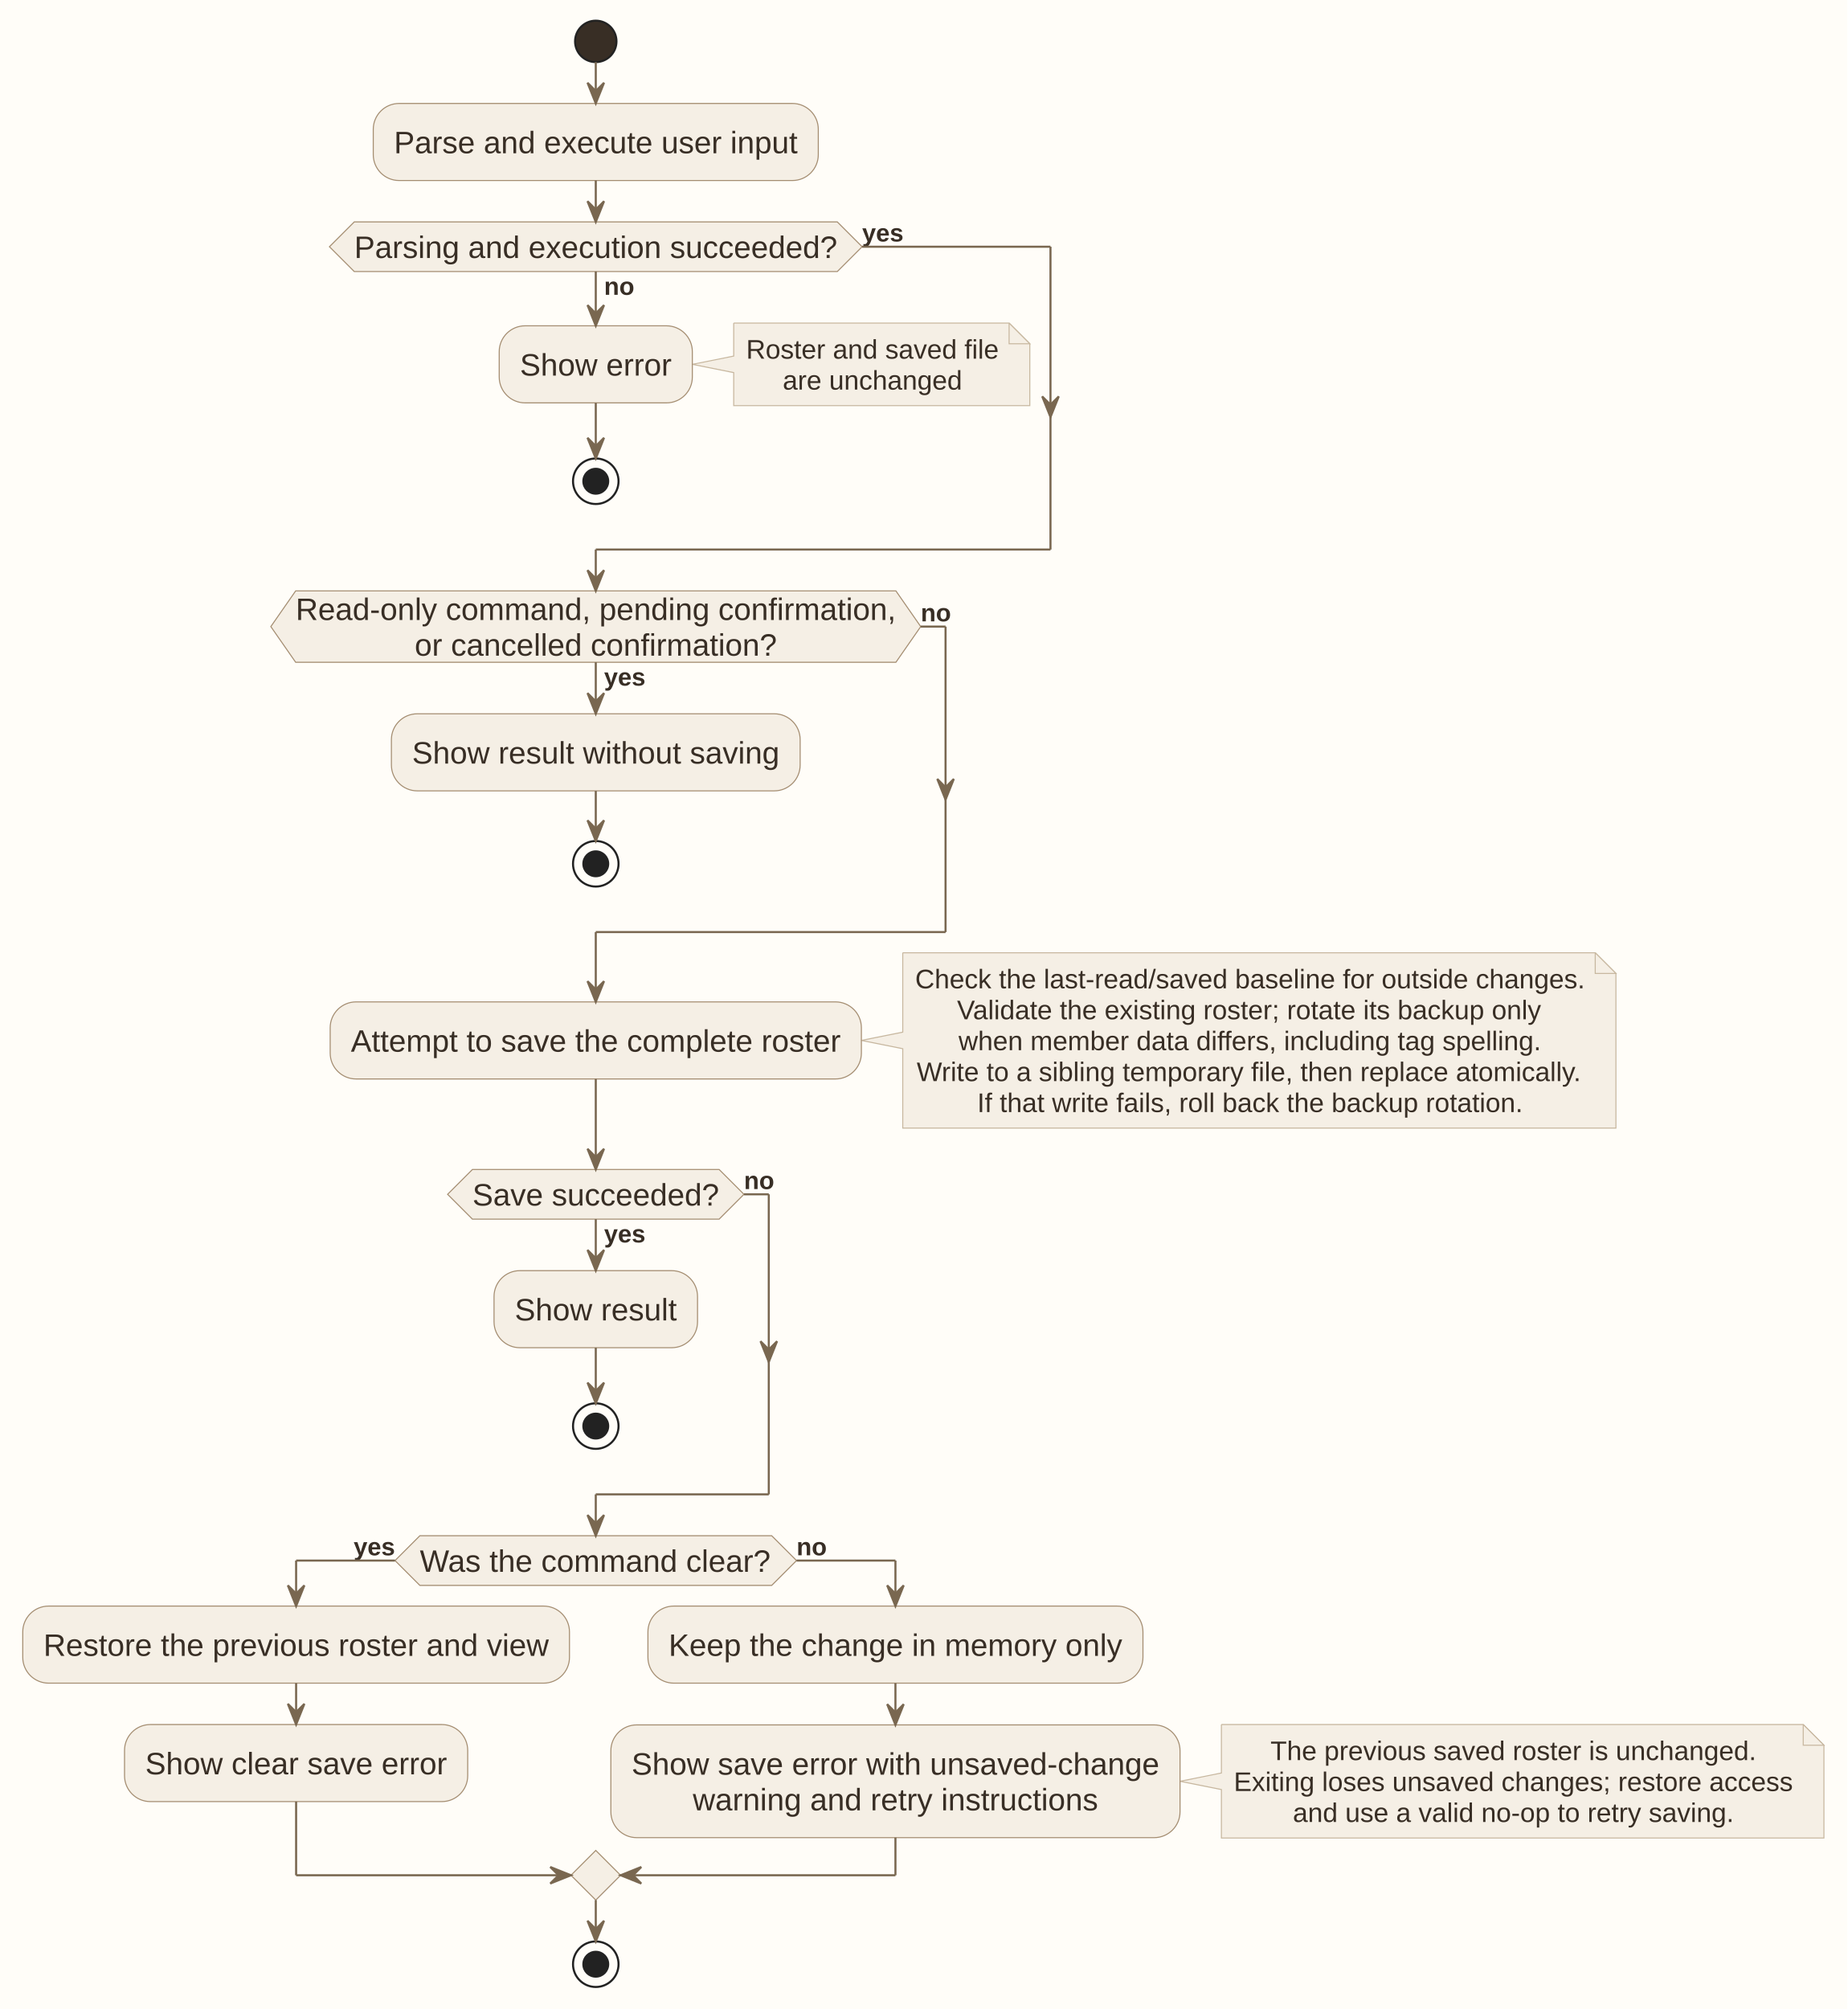
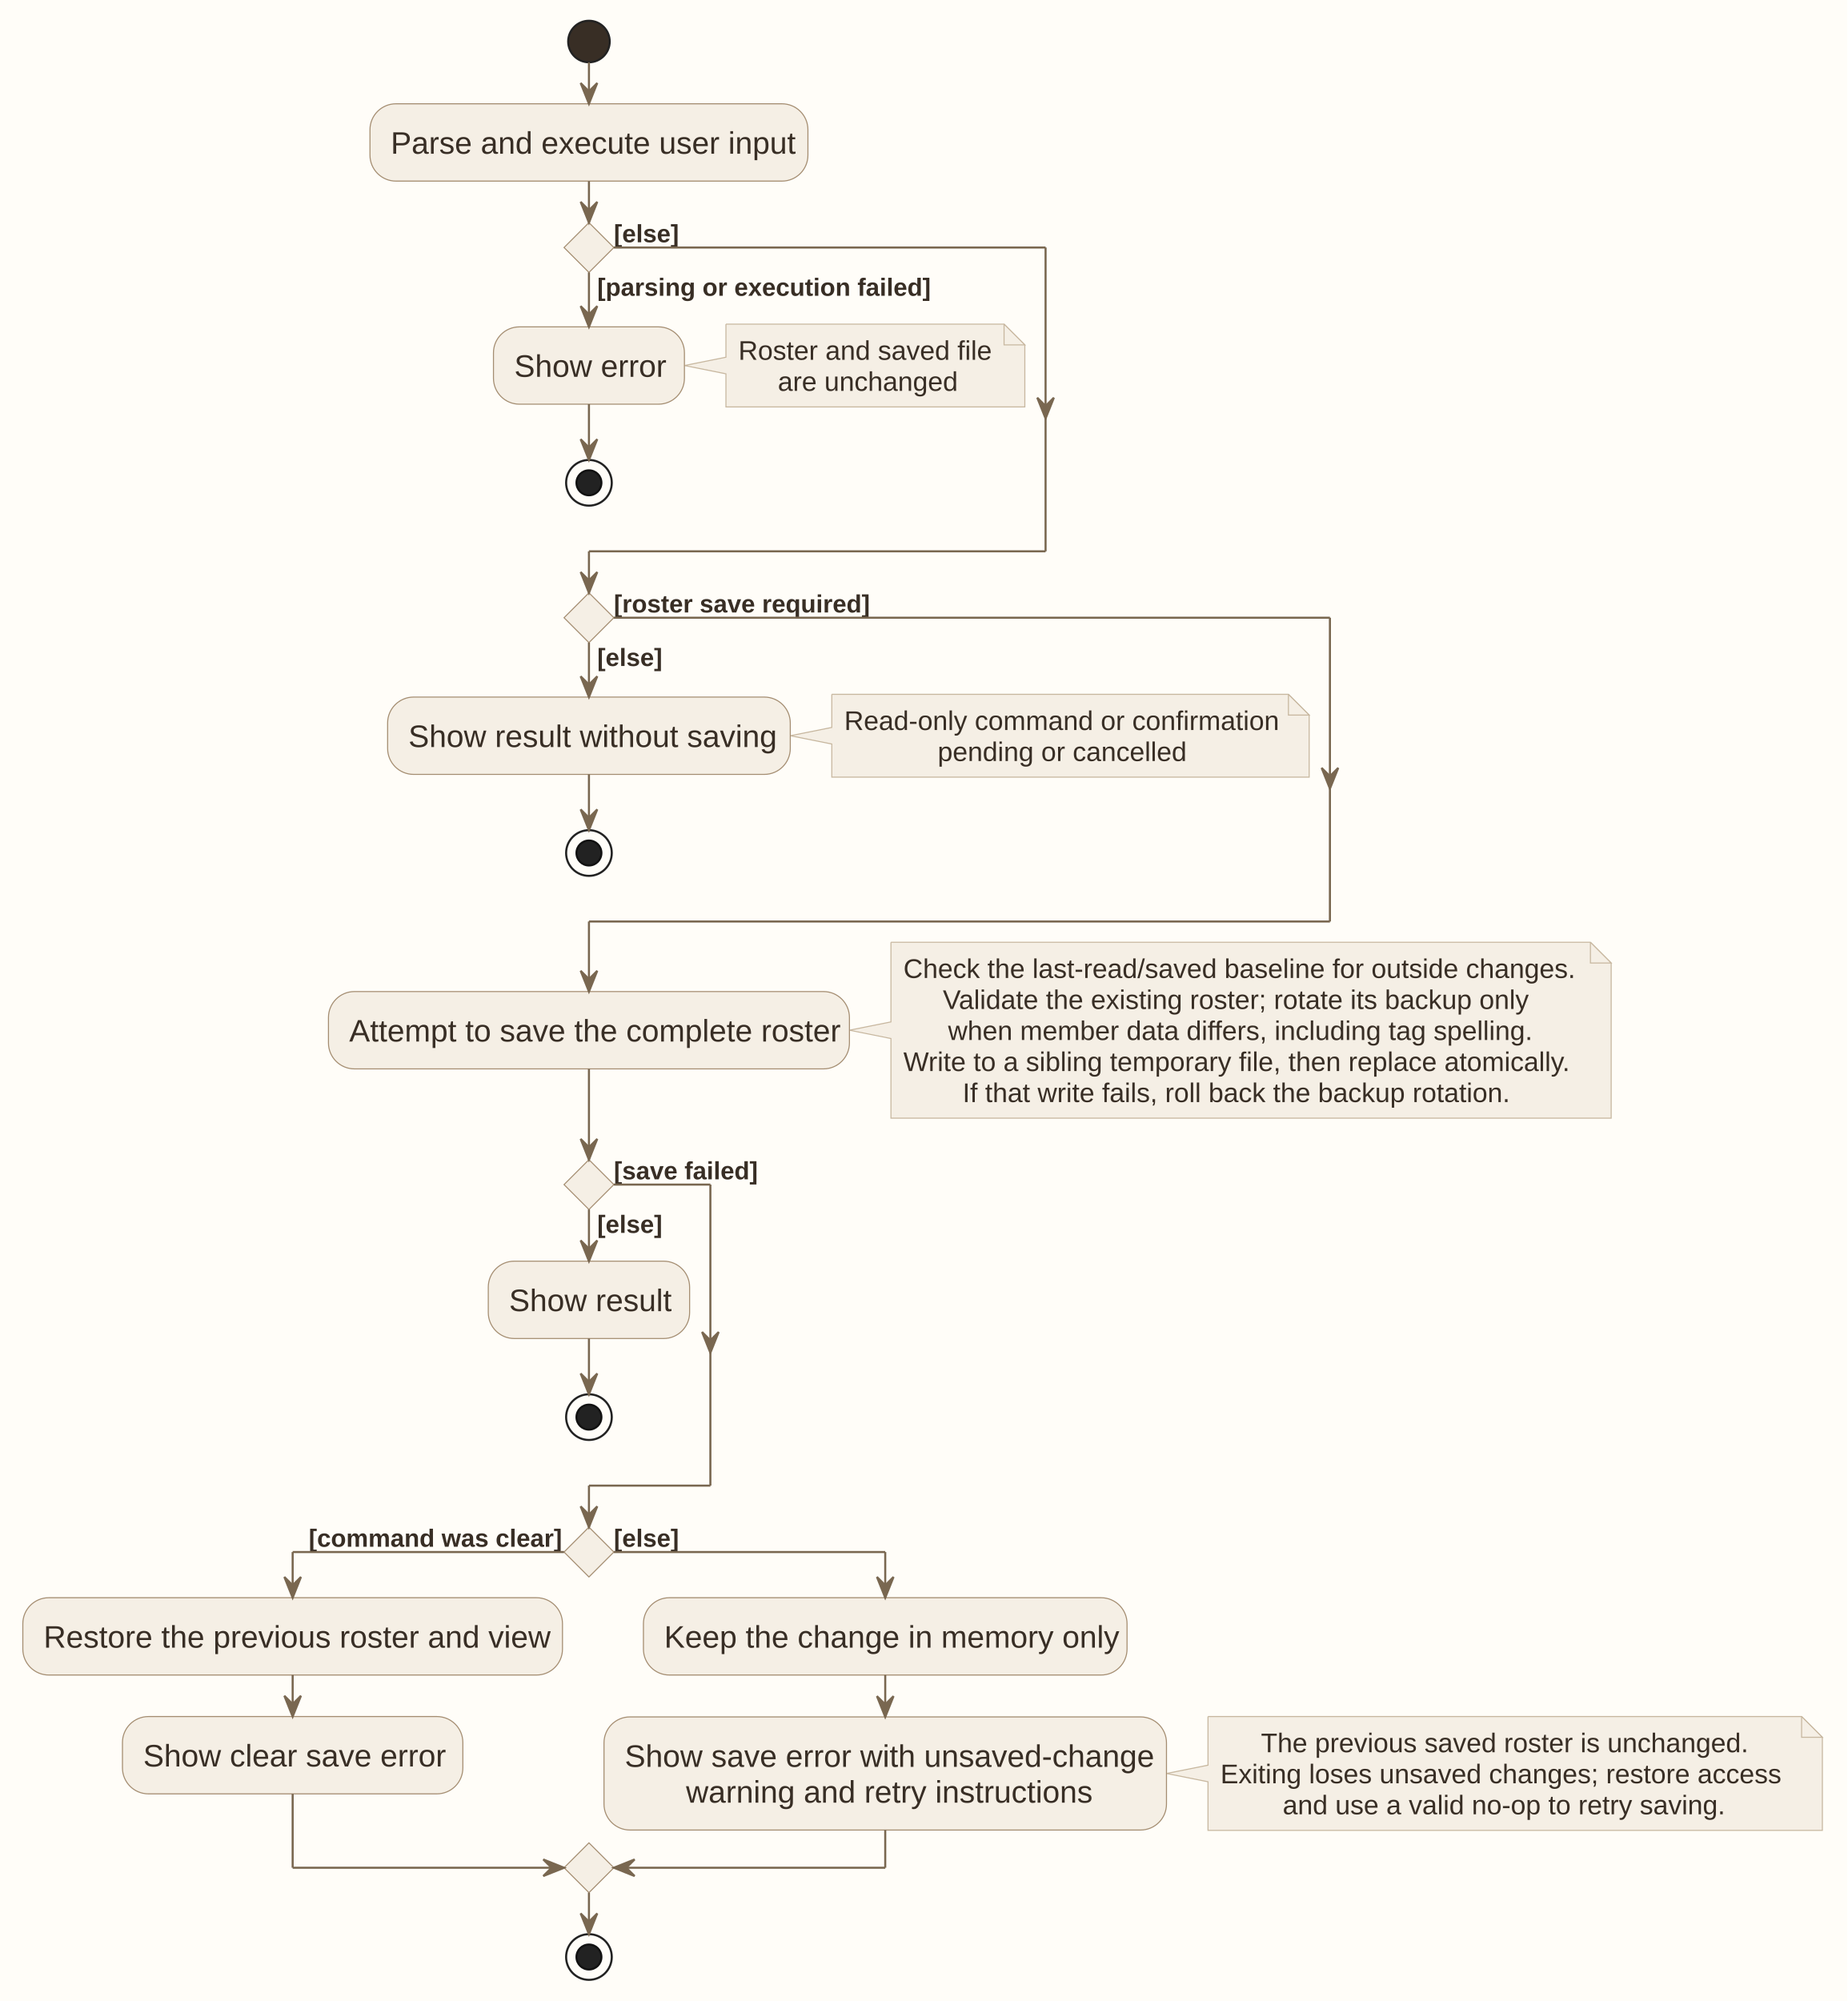
- <svg xmlns="http://www.w3.org/2000/svg" contentStyleType="text/css" data-diagram-type="ACTIVITY" height="971px" preserveAspectRatio="none" style="width:893px;height:971px;background:#FFFDF8;" version="1.1" viewBox="0 0 893 971" width="893px" zoomAndPan="magnify">
+ <svg xmlns="http://www.w3.org/2000/svg" contentStyleType="text/css" height="964px" preserveAspectRatio="none" style="width:890px;height:964px;background:#FFFDF8;" version="1.1" viewBox="0 0 890 964" width="890px" zoomAndPan="magnify">
  <defs />
  <g>
-     <rect fill="#FFFDF8" height="971" style="stroke:none;stroke-width:1;" width="893" x="0" y="0" />
-     <ellipse cx="287.998" cy="20" fill="#382E25" rx="10" ry="10" style="stroke:#222222;stroke-width:1;" />
-     <rect fill="#F5EFE5" height="37.248" rx="12.5" ry="12.5" style="stroke:#A48D71;stroke-width:0.5;" width="215.125" x="180.436" y="50" />
-     <text fill="#382E25" font-family="Arial" font-size="15" lengthAdjust="spacing" textLength="195.125" x="190.436" y="74.07">Parse and execute user input</text>
-     <path d="M354.678,156.148 L354.678,172.097 L334.678,176.097 L354.678,180.097 L354.678,196.045 A0,0 0 0 0 354.678,196.045 L497.8,196.045 A0,0 0 0 0 497.8,196.045 L497.8,166.148 L487.8,156.148 L354.678,156.148 A0,0 0 0 0 354.678,156.148" fill="#F5EFE5" style="stroke:#C7B79F;stroke-width:0.5;" />
-     <path d="M487.8,156.148 L487.8,166.148 L497.8,166.148 L487.8,156.148" fill="#F5EFE5" style="stroke:#C7B79F;stroke-width:0.5;" />
-     <text fill="#382E25" font-family="Arial" font-size="13" lengthAdjust="spacing" textLength="122.123" x="360.678" y="173.342">Roster and saved file</text>
-     <text fill="#382E25" font-family="Arial" font-size="13" lengthAdjust="spacing" textLength="86.741" x="378.369" y="188.291">are unchanged</text>
-     <rect fill="#F5EFE5" height="37.248" rx="12.5" ry="12.5" style="stroke:#A48D71;stroke-width:0.5;" width="93.359" x="241.319" y="157.472" />
-     <text fill="#382E25" font-family="Arial" font-size="15" lengthAdjust="spacing" textLength="73.359" x="251.319" y="181.542">Show error</text>
-     <ellipse cx="287.998" cy="232.597" fill="none" rx="11" ry="11" style="stroke:#222222;stroke-width:1;" />
-     <ellipse cx="287.998" cy="232.597" fill="#222222" rx="6" ry="6" style="stroke:#222222;stroke-width:1;" />
-     <polygon fill="#F5EFE5" points="171.25,107.249,404.746,107.249,416.746,119.249,404.746,131.249,171.25,131.249,159.25,119.249,171.25,107.249" style="stroke:#A48D71;stroke-width:0.5;" />
-     <text fill="#382E25" font-family="Arial" font-size="12" font-weight="bold" lengthAdjust="spacing" textLength="14.66" x="291.998" y="142.504">no</text>
-     <text fill="#382E25" font-family="Arial" font-size="15" lengthAdjust="spacing" textLength="233.496" x="171.25" y="124.694">Parsing and execution succeeded?</text>
-     <text fill="#382E25" font-family="Arial" font-size="12" font-weight="bold" lengthAdjust="spacing" textLength="20.021" x="416.746" y="116.706">yes</text>
-     <rect fill="#F5EFE5" height="37.248" rx="12.5" ry="12.5" style="stroke:#A48D71;stroke-width:0.5;" width="197.59" x="189.203" y="344.993" />
-     <text fill="#382E25" font-family="Arial" font-size="15" lengthAdjust="spacing" textLength="177.59" x="199.203" y="369.063">Show result without saving</text>
-     <ellipse cx="287.998" cy="417.493" fill="none" rx="11" ry="11" style="stroke:#222222;stroke-width:1;" />
-     <ellipse cx="287.998" cy="417.493" fill="#222222" rx="6" ry="6" style="stroke:#222222;stroke-width:1;" />
-     <polygon fill="#F5EFE5" points="142.92,285.597,433.076,285.597,445.076,302.845,433.076,320.094,142.92,320.094,130.92,302.845,142.92,285.597" style="stroke:#A48D71;stroke-width:0.5;" />
-     <text fill="#382E25" font-family="Arial" font-size="12" font-weight="bold" lengthAdjust="spacing" textLength="20.021" x="291.998" y="331.35">yes</text>
-     <text fill="#382E25" font-family="Arial" font-size="15" lengthAdjust="spacing" textLength="290.156" x="142.92" y="299.666">Read-only command, pending confirmation,</text>
-     <text fill="#382E25" font-family="Arial" font-size="15" lengthAdjust="spacing" textLength="175.093" x="200.452" y="316.915">or cancelled confirmation?</text>
-     <text fill="#382E25" font-family="Arial" font-size="12" font-weight="bold" lengthAdjust="spacing" textLength="14.66" x="445.076" y="300.302">no</text>
-     <path d="M436.387,460.493 L436.387,498.865 L416.387,502.865 L436.387,506.865 L436.387,545.237 A0,0 0 0 0 436.387,545.237 L781.136,545.237 A0,0 0 0 0 781.136,545.237 L781.136,470.493 L771.136,460.493 L436.387,460.493 A0,0 0 0 0 436.387,460.493" fill="#F5EFE5" style="stroke:#C7B79F;stroke-width:0.5;" />
-     <path d="M771.136,460.493 L771.136,470.493 L781.136,470.493 L771.136,460.493" fill="#F5EFE5" style="stroke:#C7B79F;stroke-width:0.5;" />
-     <text fill="#382E25" font-family="Arial" font-size="13" lengthAdjust="spacing" textLength="323.75" x="442.387" y="477.687">Check the last-read/saved baseline for outside changes.</text>
-     <text fill="#382E25" font-family="Arial" font-size="13" lengthAdjust="spacing" textLength="283.264" x="462.63" y="492.636">Validate the existing roster; rotate its backup only</text>
-     <text fill="#382E25" font-family="Arial" font-size="13" lengthAdjust="spacing" textLength="281.823" x="463.35" y="507.584">when member data differs, including tag spelling.</text>
-     <text fill="#382E25" font-family="Arial" font-size="13" lengthAdjust="spacing" textLength="322.245" x="443.139" y="522.533">Write to a sibling temporary file, then replace atomically.</text>
-     <text fill="#382E25" font-family="Arial" font-size="13" lengthAdjust="spacing" textLength="263.739" x="472.392" y="537.482">If that write fails, roll back the backup rotation.</text>
-     <rect fill="#F5EFE5" height="37.248" rx="12.5" ry="12.5" style="stroke:#A48D71;stroke-width:0.5;" width="256.777" x="159.61" y="484.241" />
-     <text fill="#382E25" font-family="Arial" font-size="15" lengthAdjust="spacing" textLength="236.777" x="169.61" y="508.31">Attempt to save the complete roster</text>
-     <rect fill="#F5EFE5" height="37.248" rx="12.5" ry="12.5" style="stroke:#A48D71;stroke-width:0.5;" width="98.369" x="238.814" y="614.136" />
-     <text fill="#382E25" font-family="Arial" font-size="15" lengthAdjust="spacing" textLength="78.369" x="248.814" y="638.206">Show result</text>
-     <ellipse cx="287.998" cy="689.26" fill="none" rx="11" ry="11" style="stroke:#222222;stroke-width:1;" />
-     <ellipse cx="287.998" cy="689.26" fill="#222222" rx="6" ry="6" style="stroke:#222222;stroke-width:1;" />
-     <polygon fill="#F5EFE5" points="228.372,565.237,347.625,565.237,359.625,577.237,347.625,589.237,228.372,589.237,216.372,577.237,228.372,565.237" style="stroke:#A48D71;stroke-width:0.5;" />
-     <text fill="#382E25" font-family="Arial" font-size="12" font-weight="bold" lengthAdjust="spacing" textLength="20.021" x="291.998" y="600.493">yes</text>
-     <text fill="#382E25" font-family="Arial" font-size="15" lengthAdjust="spacing" textLength="119.253" x="228.372" y="582.682">Save succeeded?</text>
-     <text fill="#382E25" font-family="Arial" font-size="12" font-weight="bold" lengthAdjust="spacing" textLength="14.66" x="359.625" y="574.694">no</text>
-     <polygon fill="#F5EFE5" points="202.964,742.26,373.033,742.26,385.033,754.26,373.033,766.26,202.964,766.26,190.964,754.26,202.964,742.26" style="stroke:#A48D71;stroke-width:0.5;" />
-     <text fill="#382E25" font-family="Arial" font-size="15" lengthAdjust="spacing" textLength="170.068" x="202.964" y="759.706">Was the command clear?</text>
-     <text fill="#382E25" font-family="Arial" font-size="12" font-weight="bold" lengthAdjust="spacing" textLength="20.021" x="170.943" y="751.717">yes</text>
-     <text fill="#382E25" font-family="Arial" font-size="12" font-weight="bold" lengthAdjust="spacing" textLength="14.66" x="385.033" y="751.717">no</text>
-     <rect fill="#F5EFE5" height="37.248" rx="12.5" ry="12.5" style="stroke:#A48D71;stroke-width:0.5;" width="264.285" x="11" y="776.26" />
-     <text fill="#382E25" font-family="Arial" font-size="15" lengthAdjust="spacing" textLength="244.285" x="21" y="800.33">Restore the previous roster and view</text>
-     <rect fill="#F5EFE5" height="37.248" rx="12.5" ry="12.5" style="stroke:#A48D71;stroke-width:0.5;" width="165.891" x="60.197" y="833.509" />
-     <text fill="#382E25" font-family="Arial" font-size="15" lengthAdjust="spacing" textLength="145.891" x="70.197" y="857.579">Show clear save error</text>
-     <rect fill="#F5EFE5" height="37.248" rx="12.5" ry="12.5" style="stroke:#A48D71;stroke-width:0.5;" width="239.294" x="313.207" y="776.26" />
-     <text fill="#382E25" font-family="Arial" font-size="15" lengthAdjust="spacing" textLength="219.294" x="323.207" y="800.33">Keep the change in memory only</text>
-     <path d="M590.424,833.509 L590.424,856.932 L570.424,860.932 L590.424,864.932 L590.424,888.355 A0,0 0 0 0 590.424,888.355 L881.682,888.355 A0,0 0 0 0 881.682,888.355 L881.682,843.509 L871.682,833.509 L590.424,833.509 A0,0 0 0 0 590.424,833.509" fill="#F5EFE5" style="stroke:#C7B79F;stroke-width:0.5;" />
-     <path d="M871.682,833.509 L871.682,843.509 L881.682,843.509 L871.682,833.509" fill="#F5EFE5" style="stroke:#C7B79F;stroke-width:0.5;" />
-     <text fill="#382E25" font-family="Arial" font-size="13" lengthAdjust="spacing" textLength="234.857" x="614.124" y="850.703">The previous saved roster is unchanged.</text>
-     <text fill="#382E25" font-family="Arial" font-size="13" lengthAdjust="spacing" textLength="270.258" x="596.424" y="865.652">Exiting loses unsaved changes; restore access</text>
-     <text fill="#382E25" font-family="Arial" font-size="13" lengthAdjust="spacing" textLength="213.18" x="624.963" y="880.6">and use a valid no-op to retry saving.</text>
-     <rect fill="#F5EFE5" height="54.497" rx="12.5" ry="12.5" style="stroke:#A48D71;stroke-width:0.5;" width="275.139" x="295.285" y="833.684" />
-     <text fill="#382E25" font-family="Arial" font-size="15" lengthAdjust="spacing" textLength="255.139" x="305.285" y="857.753">Show save error with unsaved-change</text>
-     <text fill="#382E25" font-family="Arial" font-size="15" lengthAdjust="spacing" textLength="195.923" x="334.893" y="875.002">warning and retry instructions</text>
-     <polygon fill="#F5EFE5" points="287.998,894.355,299.998,906.355,287.998,918.355,275.998,906.355,287.998,894.355" style="stroke:#A48D71;stroke-width:0.5;" />
-     <ellipse cx="287.998" cy="949.355" fill="none" rx="11" ry="11" style="stroke:#222222;stroke-width:1;" />
-     <ellipse cx="287.998" cy="949.355" fill="#222222" rx="6" ry="6" style="stroke:#222222;stroke-width:1;" />
-     <line style="stroke:#796750;stroke-width:1;" x1="287.998" x2="287.998" y1="30" y2="50" />
-     <polygon fill="#796750" points="283.998,40,287.998,50,291.998,40,287.998,44" style="stroke:#796750;stroke-width:1;" />
-     <line style="stroke:#796750;stroke-width:1;" x1="287.998" x2="287.998" y1="194.721" y2="221.597" />
-     <polygon fill="#796750" points="283.998,211.597,287.998,221.597,291.998,211.597,287.998,215.597" style="stroke:#796750;stroke-width:1;" />
-     <line style="stroke:#796750;stroke-width:1;" x1="287.998" x2="287.998" y1="131.249" y2="157.472" />
-     <polygon fill="#796750" points="283.998,147.472,287.998,157.472,291.998,147.472,287.998,151.472" style="stroke:#796750;stroke-width:1;" />
-     <line style="stroke:#796750;stroke-width:1;" x1="416.746" x2="507.8" y1="119.249" y2="119.249" />
-     <polygon fill="#796750" points="503.8,191.597,507.8,201.597,511.8,191.597,507.8,195.597" style="stroke:#796750;stroke-width:1;" />
-     <line style="stroke:#796750;stroke-width:1;" x1="507.8" x2="507.8" y1="119.249" y2="265.597" />
-     <line style="stroke:#796750;stroke-width:1;" x1="507.8" x2="287.998" y1="265.597" y2="265.597" />
-     <line style="stroke:#796750;stroke-width:1;" x1="287.998" x2="287.998" y1="265.597" y2="285.597" />
-     <polygon fill="#796750" points="283.998,275.597,287.998,285.597,291.998,275.597,287.998,279.597" style="stroke:#796750;stroke-width:1;" />
-     <line style="stroke:#796750;stroke-width:1;" x1="287.998" x2="287.998" y1="87.249" y2="107.249" />
-     <polygon fill="#796750" points="283.998,97.249,287.998,107.249,291.998,97.249,287.998,101.249" style="stroke:#796750;stroke-width:1;" />
-     <line style="stroke:#796750;stroke-width:1;" x1="287.998" x2="287.998" y1="382.242" y2="406.493" />
-     <polygon fill="#796750" points="283.998,396.493,287.998,406.493,291.998,396.493,287.998,400.493" style="stroke:#796750;stroke-width:1;" />
-     <line style="stroke:#796750;stroke-width:1;" x1="287.998" x2="287.998" y1="320.094" y2="344.993" />
-     <polygon fill="#796750" points="283.998,334.993,287.998,344.993,291.998,334.993,287.998,338.993" style="stroke:#796750;stroke-width:1;" />
-     <line style="stroke:#796750;stroke-width:1;" x1="445.076" x2="457.076" y1="302.845" y2="302.845" />
-     <polygon fill="#796750" points="453.076,376.493,457.076,386.493,461.076,376.493,457.076,380.493" style="stroke:#796750;stroke-width:1;" />
-     <line style="stroke:#796750;stroke-width:1;" x1="457.076" x2="457.076" y1="302.845" y2="450.493" />
-     <line style="stroke:#796750;stroke-width:1;" x1="457.076" x2="287.998" y1="450.493" y2="450.493" />
-     <line style="stroke:#796750;stroke-width:1;" x1="287.998" x2="287.998" y1="450.493" y2="484.241" />
-     <polygon fill="#796750" points="283.998,474.241,287.998,484.241,291.998,474.241,287.998,478.241" style="stroke:#796750;stroke-width:1;" />
-     <line style="stroke:#796750;stroke-width:1;" x1="287.998" x2="287.998" y1="651.385" y2="678.26" />
-     <polygon fill="#796750" points="283.998,668.26,287.998,678.26,291.998,668.26,287.998,672.26" style="stroke:#796750;stroke-width:1;" />
-     <line style="stroke:#796750;stroke-width:1;" x1="287.998" x2="287.998" y1="589.237" y2="614.136" />
-     <polygon fill="#796750" points="283.998,604.136,287.998,614.136,291.998,604.136,287.998,608.136" style="stroke:#796750;stroke-width:1;" />
-     <line style="stroke:#796750;stroke-width:1;" x1="359.625" x2="371.625" y1="577.237" y2="577.237" />
-     <polygon fill="#796750" points="367.625,648.26,371.625,658.26,375.625,648.26,371.625,652.26" style="stroke:#796750;stroke-width:1;" />
-     <line style="stroke:#796750;stroke-width:1;" x1="371.625" x2="371.625" y1="577.237" y2="722.26" />
-     <line style="stroke:#796750;stroke-width:1;" x1="371.625" x2="287.998" y1="722.26" y2="722.26" />
-     <line style="stroke:#796750;stroke-width:1;" x1="287.998" x2="287.998" y1="722.26" y2="742.26" />
-     <polygon fill="#796750" points="283.998,732.26,287.998,742.26,291.998,732.26,287.998,736.26" style="stroke:#796750;stroke-width:1;" />
-     <line style="stroke:#796750;stroke-width:1;" x1="287.998" x2="287.998" y1="521.489" y2="565.237" />
-     <polygon fill="#796750" points="283.998,555.237,287.998,565.237,291.998,555.237,287.998,559.237" style="stroke:#796750;stroke-width:1;" />
-     <line style="stroke:#796750;stroke-width:1;" x1="143.142" x2="143.142" y1="813.509" y2="833.509" />
-     <polygon fill="#796750" points="139.142,823.509,143.142,833.509,147.142,823.509,143.142,827.509" style="stroke:#796750;stroke-width:1;" />
-     <line style="stroke:#796750;stroke-width:1;" x1="432.854" x2="432.854" y1="813.509" y2="833.684" />
-     <polygon fill="#796750" points="428.854,823.684,432.854,833.684,436.854,823.684,432.854,827.684" style="stroke:#796750;stroke-width:1;" />
-     <line style="stroke:#796750;stroke-width:1;" x1="190.964" x2="143.142" y1="754.26" y2="754.26" />
-     <line style="stroke:#796750;stroke-width:1;" x1="143.142" x2="143.142" y1="754.26" y2="776.26" />
-     <polygon fill="#796750" points="139.142,766.26,143.142,776.26,147.142,766.26,143.142,770.26" style="stroke:#796750;stroke-width:1;" />
-     <line style="stroke:#796750;stroke-width:1;" x1="385.033" x2="432.854" y1="754.26" y2="754.26" />
-     <line style="stroke:#796750;stroke-width:1;" x1="432.854" x2="432.854" y1="754.26" y2="776.26" />
-     <polygon fill="#796750" points="428.854,766.26,432.854,776.26,436.854,766.26,432.854,770.26" style="stroke:#796750;stroke-width:1;" />
-     <line style="stroke:#796750;stroke-width:1;" x1="143.142" x2="143.142" y1="870.758" y2="906.355" />
-     <line style="stroke:#796750;stroke-width:1;" x1="143.142" x2="275.998" y1="906.355" y2="906.355" />
-     <polygon fill="#796750" points="265.998,902.355,275.998,906.355,265.998,910.355,269.998,906.355" style="stroke:#796750;stroke-width:1;" />
-     <line style="stroke:#796750;stroke-width:1;" x1="432.854" x2="432.854" y1="888.181" y2="906.355" />
-     <line style="stroke:#796750;stroke-width:1;" x1="432.854" x2="299.998" y1="906.355" y2="906.355" />
-     <polygon fill="#796750" points="309.998,902.355,299.998,906.355,309.998,910.355,305.998,906.355" style="stroke:#796750;stroke-width:1;" />
-     <line style="stroke:#796750;stroke-width:1;" x1="287.998" x2="287.998" y1="918.355" y2="938.355" />
-     <polygon fill="#796750" points="283.998,928.355,287.998,938.355,291.998,928.355,287.998,932.355" style="stroke:#796750;stroke-width:1;" />
+     <rect fill="#FFFDF8" height="964" style="stroke:none;stroke-width:1.0;" width="890" x="0" y="0" />
+     <ellipse cx="283.75" cy="20" fill="#382E25" rx="10" ry="10" style="stroke:#222222;stroke-width:1.0;" />
+     <rect fill="#F5EFE5" height="37.248" rx="12.5" ry="12.5" style="stroke:#A48D71;stroke-width:0.5;" width="211" x="178.25" y="50" />
+     <text fill="#382E25" font-family="Arial" font-size="15" lengthAdjust="spacing" textLength="191" x="188.25" y="74.07">Parse and execute user input</text>
+     <path d="M349.75,156.148 L349.75,172.097 L329.75,176.097 L349.75,180.097 L349.75,196.045 A0,0 0 0 0 349.75,196.045 L493.75,196.045 A0,0 0 0 0 493.75,196.045 L493.75,166.148 L483.75,156.148 L349.75,156.148 A0,0 0 0 0 349.75,156.148 " fill="#F5EFE5" style="stroke:#C7B79F;stroke-width:0.5;" />
+     <path d="M483.75,156.148 L483.75,166.148 L493.75,166.148 L483.75,156.148 " fill="#F5EFE5" style="stroke:#C7B79F;stroke-width:0.5;" />
+     <text fill="#382E25" font-family="Arial" font-size="13" lengthAdjust="spacing" textLength="123" x="355.75" y="173.342">Roster and saved file</text>
+     <text fill="#382E25" font-family="Arial" font-size="13" lengthAdjust="spacing" textLength="85" x="374.75" y="188.291">are unchanged</text>
+     <rect fill="#F5EFE5" height="37.248" rx="12.5" ry="12.5" style="stroke:#A48D71;stroke-width:0.5;" width="92" x="237.75" y="157.472" />
+     <text fill="#382E25" font-family="Arial" font-size="15" lengthAdjust="spacing" textLength="72" x="247.75" y="181.542">Show error</text>
+     <ellipse cx="283.75" cy="232.597" fill="none" rx="11" ry="11" style="stroke:#222222;stroke-width:1.0;" />
+     <ellipse cx="283.75" cy="232.597" fill="#222222" rx="6" ry="6" style="stroke:#111111;stroke-width:1.0;" />
+     <polygon fill="#F5EFE5" points="283.75,107.249,283.75,107.249,295.75,119.249,283.75,131.249,283.75,131.249,271.75,119.249,283.75,107.249" style="stroke:#A48D71;stroke-width:0.5;" />
+     <text fill="#382E25" font-family="Arial" font-size="12" font-weight="bold" lengthAdjust="spacing" textLength="159" x="287.75" y="142.504">[parsing or execution failed]</text>
+     <text fill="#382E25" font-family="Arial" font-size="12" font-weight="bold" lengthAdjust="spacing" textLength="32" x="295.75" y="116.706">[else]</text>
+     <path d="M400.75,334.496 L400.75,350.445 L380.75,354.445 L400.75,358.445 L400.75,374.394 A0,0 0 0 0 400.75,374.394 L630.75,374.394 A0,0 0 0 0 630.75,374.394 L630.75,344.496 L620.75,334.496 L400.75,334.496 A0,0 0 0 0 400.75,334.496 " fill="#F5EFE5" style="stroke:#C7B79F;stroke-width:0.5;" />
+     <path d="M620.75,334.496 L620.75,344.496 L630.75,344.496 L620.75,334.496 " fill="#F5EFE5" style="stroke:#C7B79F;stroke-width:0.5;" />
+     <text fill="#382E25" font-family="Arial" font-size="13" lengthAdjust="spacing" textLength="209" x="406.75" y="351.69">Read-only command or confirmation</text>
+     <text fill="#382E25" font-family="Arial" font-size="13" lengthAdjust="spacing" textLength="119" x="451.75" y="366.639">pending or cancelled</text>
+     <rect fill="#F5EFE5" height="37.248" rx="12.5" ry="12.5" style="stroke:#A48D71;stroke-width:0.5;" width="194" x="186.75" y="335.821" />
+     <text fill="#382E25" font-family="Arial" font-size="15" lengthAdjust="spacing" textLength="174" x="196.75" y="359.89">Show result without saving</text>
+     <ellipse cx="283.75" cy="410.945" fill="none" rx="11" ry="11" style="stroke:#222222;stroke-width:1.0;" />
+     <ellipse cx="283.75" cy="410.945" fill="#222222" rx="6" ry="6" style="stroke:#111111;stroke-width:1.0;" />
+     <polygon fill="#F5EFE5" points="283.75,285.597,283.75,285.597,295.75,297.597,283.75,309.597,283.75,309.597,271.75,297.597,283.75,285.597" style="stroke:#A48D71;stroke-width:0.5;" />
+     <text fill="#382E25" font-family="Arial" font-size="12" font-weight="bold" lengthAdjust="spacing" textLength="32" x="287.75" y="320.853">[else]</text>
+     <text fill="#382E25" font-family="Arial" font-size="12" font-weight="bold" lengthAdjust="spacing" textLength="125" x="295.75" y="295.054">[roster save required]</text>
+     <path d="M429.25,453.945 L429.25,492.317 L409.25,496.317 L429.25,500.317 L429.25,538.688 A0,0 0 0 0 429.25,538.688 L776.25,538.688 A0,0 0 0 0 776.25,538.688 L776.25,463.945 L766.25,453.945 L429.25,453.945 A0,0 0 0 0 429.25,453.945 " fill="#F5EFE5" style="stroke:#C7B79F;stroke-width:0.5;" />
+     <path d="M766.25,453.945 L766.25,463.945 L776.25,463.945 L766.25,453.945 " fill="#F5EFE5" style="stroke:#C7B79F;stroke-width:0.5;" />
+     <text fill="#382E25" font-family="Arial" font-size="13" lengthAdjust="spacing" textLength="326" x="435.25" y="471.139">Check the last-read/saved baseline for outside changes.</text>
+     <text fill="#382E25" font-family="Arial" font-size="13" lengthAdjust="spacing" textLength="288" x="454.25" y="486.087">Validate the existing roster; rotate its backup only</text>
+     <text fill="#382E25" font-family="Arial" font-size="13" lengthAdjust="spacing" textLength="283" x="456.75" y="501.036">when member data differs, including tag spelling.</text>
+     <text fill="#382E25" font-family="Arial" font-size="13" lengthAdjust="spacing" textLength="326" x="435.25" y="515.985">Write to a sibling temporary file, then replace atomically.</text>
+     <text fill="#382E25" font-family="Arial" font-size="13" lengthAdjust="spacing" textLength="269" x="463.75" y="530.934">If that write fails, roll back the backup rotation.</text>
+     <rect fill="#F5EFE5" height="37.248" rx="12.5" ry="12.5" style="stroke:#A48D71;stroke-width:0.5;" width="251" x="158.25" y="477.692" />
+     <text fill="#382E25" font-family="Arial" font-size="15" lengthAdjust="spacing" textLength="231" x="168.25" y="501.762">Attempt to save the complete roster</text>
+     <rect fill="#F5EFE5" height="37.248" rx="12.5" ry="12.5" style="stroke:#A48D71;stroke-width:0.5;" width="97" x="235.25" y="607.588" />
+     <text fill="#382E25" font-family="Arial" font-size="15" lengthAdjust="spacing" textLength="77" x="245.25" y="631.658">Show result</text>
+     <ellipse cx="283.75" cy="682.712" fill="none" rx="11" ry="11" style="stroke:#222222;stroke-width:1.0;" />
+     <ellipse cx="283.75" cy="682.712" fill="#222222" rx="6" ry="6" style="stroke:#111111;stroke-width:1.0;" />
+     <polygon fill="#F5EFE5" points="283.75,558.688,283.75,558.688,295.75,570.688,283.75,582.688,283.75,582.688,271.75,570.688,283.75,558.688" style="stroke:#A48D71;stroke-width:0.5;" />
+     <text fill="#382E25" font-family="Arial" font-size="12" font-weight="bold" lengthAdjust="spacing" textLength="32" x="287.75" y="593.944">[else]</text>
+     <text fill="#382E25" font-family="Arial" font-size="12" font-weight="bold" lengthAdjust="spacing" textLength="70" x="295.75" y="568.145">[save failed]</text>
+     <polygon fill="#F5EFE5" points="283.75,735.712,283.75,735.712,295.75,747.712,283.75,759.712,283.75,759.712,271.75,747.712,283.75,735.712" style="stroke:#A48D71;stroke-width:0.5;" />
+     <text fill="#382E25" font-family="Arial" font-size="12" font-weight="bold" lengthAdjust="spacing" textLength="123" x="148.75" y="745.169">[command was clear]</text>
+     <text fill="#382E25" font-family="Arial" font-size="12" font-weight="bold" lengthAdjust="spacing" textLength="32" x="295.75" y="745.169">[else]</text>
+     <rect fill="#F5EFE5" height="37.248" rx="12.5" ry="12.5" style="stroke:#A48D71;stroke-width:0.5;" width="260" x="11" y="769.712" />
+     <text fill="#382E25" font-family="Arial" font-size="15" lengthAdjust="spacing" textLength="240" x="21" y="793.782">Restore the previous roster and view</text>
+     <rect fill="#F5EFE5" height="37.248" rx="12.5" ry="12.5" style="stroke:#A48D71;stroke-width:0.5;" width="164" x="59" y="826.961" />
+     <text fill="#382E25" font-family="Arial" font-size="15" lengthAdjust="spacing" textLength="144" x="69" y="851.03">Show clear save error</text>
+     <rect fill="#F5EFE5" height="37.248" rx="12.5" ry="12.5" style="stroke:#A48D71;stroke-width:0.5;" width="233" x="310" y="769.712" />
+     <text fill="#382E25" font-family="Arial" font-size="15" lengthAdjust="spacing" textLength="213" x="320" y="793.782">Keep the change in memory only</text>
+     <path d="M582,826.961 L582,850.384 L562,854.384 L582,858.384 L582,881.807 A0,0 0 0 0 582,881.807 L878,881.807 A0,0 0 0 0 878,881.807 L878,836.961 L868,826.961 L582,826.961 A0,0 0 0 0 582,826.961 " fill="#F5EFE5" style="stroke:#C7B79F;stroke-width:0.5;" />
+     <path d="M868,826.961 L868,836.961 L878,836.961 L868,826.961 " fill="#F5EFE5" style="stroke:#C7B79F;stroke-width:0.5;" />
+     <text fill="#382E25" font-family="Arial" font-size="13" lengthAdjust="spacing" textLength="236" x="607.5" y="844.154">The previous saved roster is unchanged.</text>
+     <text fill="#382E25" font-family="Arial" font-size="13" lengthAdjust="spacing" textLength="275" x="588" y="859.103">Exiting loses unsaved changes; restore access</text>
+     <text fill="#382E25" font-family="Arial" font-size="13" lengthAdjust="spacing" textLength="215" x="618" y="874.052">and use a valid no-op to retry saving.</text>
+     <rect fill="#F5EFE5" height="54.497" rx="12.5" ry="12.5" style="stroke:#A48D71;stroke-width:0.5;" width="271" x="291" y="827.135" />
+     <text fill="#382E25" font-family="Arial" font-size="15" lengthAdjust="spacing" textLength="251" x="301" y="851.205">Show save error with unsaved-change</text>
+     <text fill="#382E25" font-family="Arial" font-size="15" lengthAdjust="spacing" textLength="192" x="330.5" y="868.454">warning and retry instructions</text>
+     <polygon fill="#F5EFE5" points="283.75,887.807,295.75,899.807,283.75,911.807,271.75,899.807,283.75,887.807" style="stroke:#A48D71;stroke-width:0.5;" />
+     <ellipse cx="283.75" cy="942.807" fill="none" rx="11" ry="11" style="stroke:#222222;stroke-width:1.0;" />
+     <ellipse cx="283.75" cy="942.807" fill="#222222" rx="6" ry="6" style="stroke:#111111;stroke-width:1.0;" />
+     <line style="stroke:#796750;stroke-width:1.0;" x1="283.75" x2="283.75" y1="30" y2="50" />
+     <polygon fill="#796750" points="279.75,40,283.75,50,287.75,40,283.75,44" style="stroke:#796750;stroke-width:1.0;" />
+     <line style="stroke:#796750;stroke-width:1.0;" x1="283.75" x2="283.75" y1="194.721" y2="221.597" />
+     <polygon fill="#796750" points="279.75,211.597,283.75,221.597,287.75,211.597,283.75,215.597" style="stroke:#796750;stroke-width:1.0;" />
+     <line style="stroke:#796750;stroke-width:1.0;" x1="283.75" x2="283.75" y1="131.249" y2="157.472" />
+     <polygon fill="#796750" points="279.75,147.472,283.75,157.472,287.75,147.472,283.75,151.472" style="stroke:#796750;stroke-width:1.0;" />
+     <line style="stroke:#796750;stroke-width:1.0;" x1="295.75" x2="503.75" y1="119.249" y2="119.249" />
+     <polygon fill="#796750" points="499.75,191.597,503.75,201.597,507.75,191.597,503.75,195.597" style="stroke:#796750;stroke-width:1.0;" />
+     <line style="stroke:#796750;stroke-width:1.0;" x1="503.75" x2="503.75" y1="119.249" y2="265.597" />
+     <line style="stroke:#796750;stroke-width:1.0;" x1="503.75" x2="283.75" y1="265.597" y2="265.597" />
+     <line style="stroke:#796750;stroke-width:1.0;" x1="283.75" x2="283.75" y1="265.597" y2="285.597" />
+     <polygon fill="#796750" points="279.75,275.597,283.75,285.597,287.75,275.597,283.75,279.597" style="stroke:#796750;stroke-width:1.0;" />
+     <line style="stroke:#796750;stroke-width:1.0;" x1="283.75" x2="283.75" y1="87.249" y2="107.249" />
+     <polygon fill="#796750" points="279.75,97.249,283.75,107.249,287.75,97.249,283.75,101.249" style="stroke:#796750;stroke-width:1.0;" />
+     <line style="stroke:#796750;stroke-width:1.0;" x1="283.75" x2="283.75" y1="373.069" y2="399.945" />
+     <polygon fill="#796750" points="279.75,389.945,283.75,399.945,287.75,389.945,283.75,393.945" style="stroke:#796750;stroke-width:1.0;" />
+     <line style="stroke:#796750;stroke-width:1.0;" x1="283.75" x2="283.75" y1="309.597" y2="335.821" />
+     <polygon fill="#796750" points="279.75,325.821,283.75,335.821,287.75,325.821,283.75,329.821" style="stroke:#796750;stroke-width:1.0;" />
+     <line style="stroke:#796750;stroke-width:1.0;" x1="295.75" x2="640.75" y1="297.597" y2="297.597" />
+     <polygon fill="#796750" points="636.75,369.945,640.75,379.945,644.75,369.945,640.75,373.945" style="stroke:#796750;stroke-width:1.0;" />
+     <line style="stroke:#796750;stroke-width:1.0;" x1="640.75" x2="640.75" y1="297.597" y2="443.945" />
+     <line style="stroke:#796750;stroke-width:1.0;" x1="640.75" x2="283.75" y1="443.945" y2="443.945" />
+     <line style="stroke:#796750;stroke-width:1.0;" x1="283.75" x2="283.75" y1="443.945" y2="477.692" />
+     <polygon fill="#796750" points="279.75,467.692,283.75,477.692,287.75,467.692,283.75,471.692" style="stroke:#796750;stroke-width:1.0;" />
+     <line style="stroke:#796750;stroke-width:1.0;" x1="283.75" x2="283.75" y1="644.836" y2="671.712" />
+     <polygon fill="#796750" points="279.75,661.712,283.75,671.712,287.75,661.712,283.75,665.712" style="stroke:#796750;stroke-width:1.0;" />
+     <line style="stroke:#796750;stroke-width:1.0;" x1="283.75" x2="283.75" y1="582.688" y2="607.588" />
+     <polygon fill="#796750" points="279.75,597.588,283.75,607.588,287.75,597.588,283.75,601.588" style="stroke:#796750;stroke-width:1.0;" />
+     <line style="stroke:#796750;stroke-width:1.0;" x1="295.75" x2="342.25" y1="570.688" y2="570.688" />
+     <polygon fill="#796750" points="338.25,641.712,342.25,651.712,346.25,641.712,342.25,645.712" style="stroke:#796750;stroke-width:1.0;" />
+     <line style="stroke:#796750;stroke-width:1.0;" x1="342.25" x2="342.25" y1="570.688" y2="715.712" />
+     <line style="stroke:#796750;stroke-width:1.0;" x1="342.25" x2="283.75" y1="715.712" y2="715.712" />
+     <line style="stroke:#796750;stroke-width:1.0;" x1="283.75" x2="283.75" y1="715.712" y2="735.712" />
+     <polygon fill="#796750" points="279.75,725.712,283.75,735.712,287.75,725.712,283.75,729.712" style="stroke:#796750;stroke-width:1.0;" />
+     <line style="stroke:#796750;stroke-width:1.0;" x1="283.75" x2="283.75" y1="514.941" y2="558.688" />
+     <polygon fill="#796750" points="279.75,548.688,283.75,558.688,287.75,548.688,283.75,552.688" style="stroke:#796750;stroke-width:1.0;" />
+     <line style="stroke:#796750;stroke-width:1.0;" x1="141" x2="141" y1="806.961" y2="826.961" />
+     <polygon fill="#796750" points="137,816.961,141,826.961,145,816.961,141,820.961" style="stroke:#796750;stroke-width:1.0;" />
+     <line style="stroke:#796750;stroke-width:1.0;" x1="426.5" x2="426.5" y1="806.961" y2="827.135" />
+     <polygon fill="#796750" points="422.5,817.135,426.5,827.135,430.5,817.135,426.5,821.135" style="stroke:#796750;stroke-width:1.0;" />
+     <line style="stroke:#796750;stroke-width:1.0;" x1="271.75" x2="141" y1="747.712" y2="747.712" />
+     <line style="stroke:#796750;stroke-width:1.0;" x1="141" x2="141" y1="747.712" y2="769.712" />
+     <polygon fill="#796750" points="137,759.712,141,769.712,145,759.712,141,763.712" style="stroke:#796750;stroke-width:1.0;" />
+     <line style="stroke:#796750;stroke-width:1.0;" x1="295.75" x2="426.5" y1="747.712" y2="747.712" />
+     <line style="stroke:#796750;stroke-width:1.0;" x1="426.5" x2="426.5" y1="747.712" y2="769.712" />
+     <polygon fill="#796750" points="422.5,759.712,426.5,769.712,430.5,759.712,426.5,763.712" style="stroke:#796750;stroke-width:1.0;" />
+     <line style="stroke:#796750;stroke-width:1.0;" x1="141" x2="141" y1="864.209" y2="899.807" />
+     <line style="stroke:#796750;stroke-width:1.0;" x1="141" x2="271.75" y1="899.807" y2="899.807" />
+     <polygon fill="#796750" points="261.75,895.807,271.75,899.807,261.75,903.807,265.75,899.807" style="stroke:#796750;stroke-width:1.0;" />
+     <line style="stroke:#796750;stroke-width:1.0;" x1="426.5" x2="426.5" y1="881.632" y2="899.807" />
+     <line style="stroke:#796750;stroke-width:1.0;" x1="426.5" x2="295.75" y1="899.807" y2="899.807" />
+     <polygon fill="#796750" points="305.75,895.807,295.75,899.807,305.75,903.807,301.75,899.807" style="stroke:#796750;stroke-width:1.0;" />
+     <line style="stroke:#796750;stroke-width:1.0;" x1="283.75" x2="283.75" y1="911.807" y2="931.807" />
+     <polygon fill="#796750" points="279.75,921.807,283.75,931.807,287.75,921.807,283.75,925.807" style="stroke:#796750;stroke-width:1.0;" />
  </g>
</svg>
